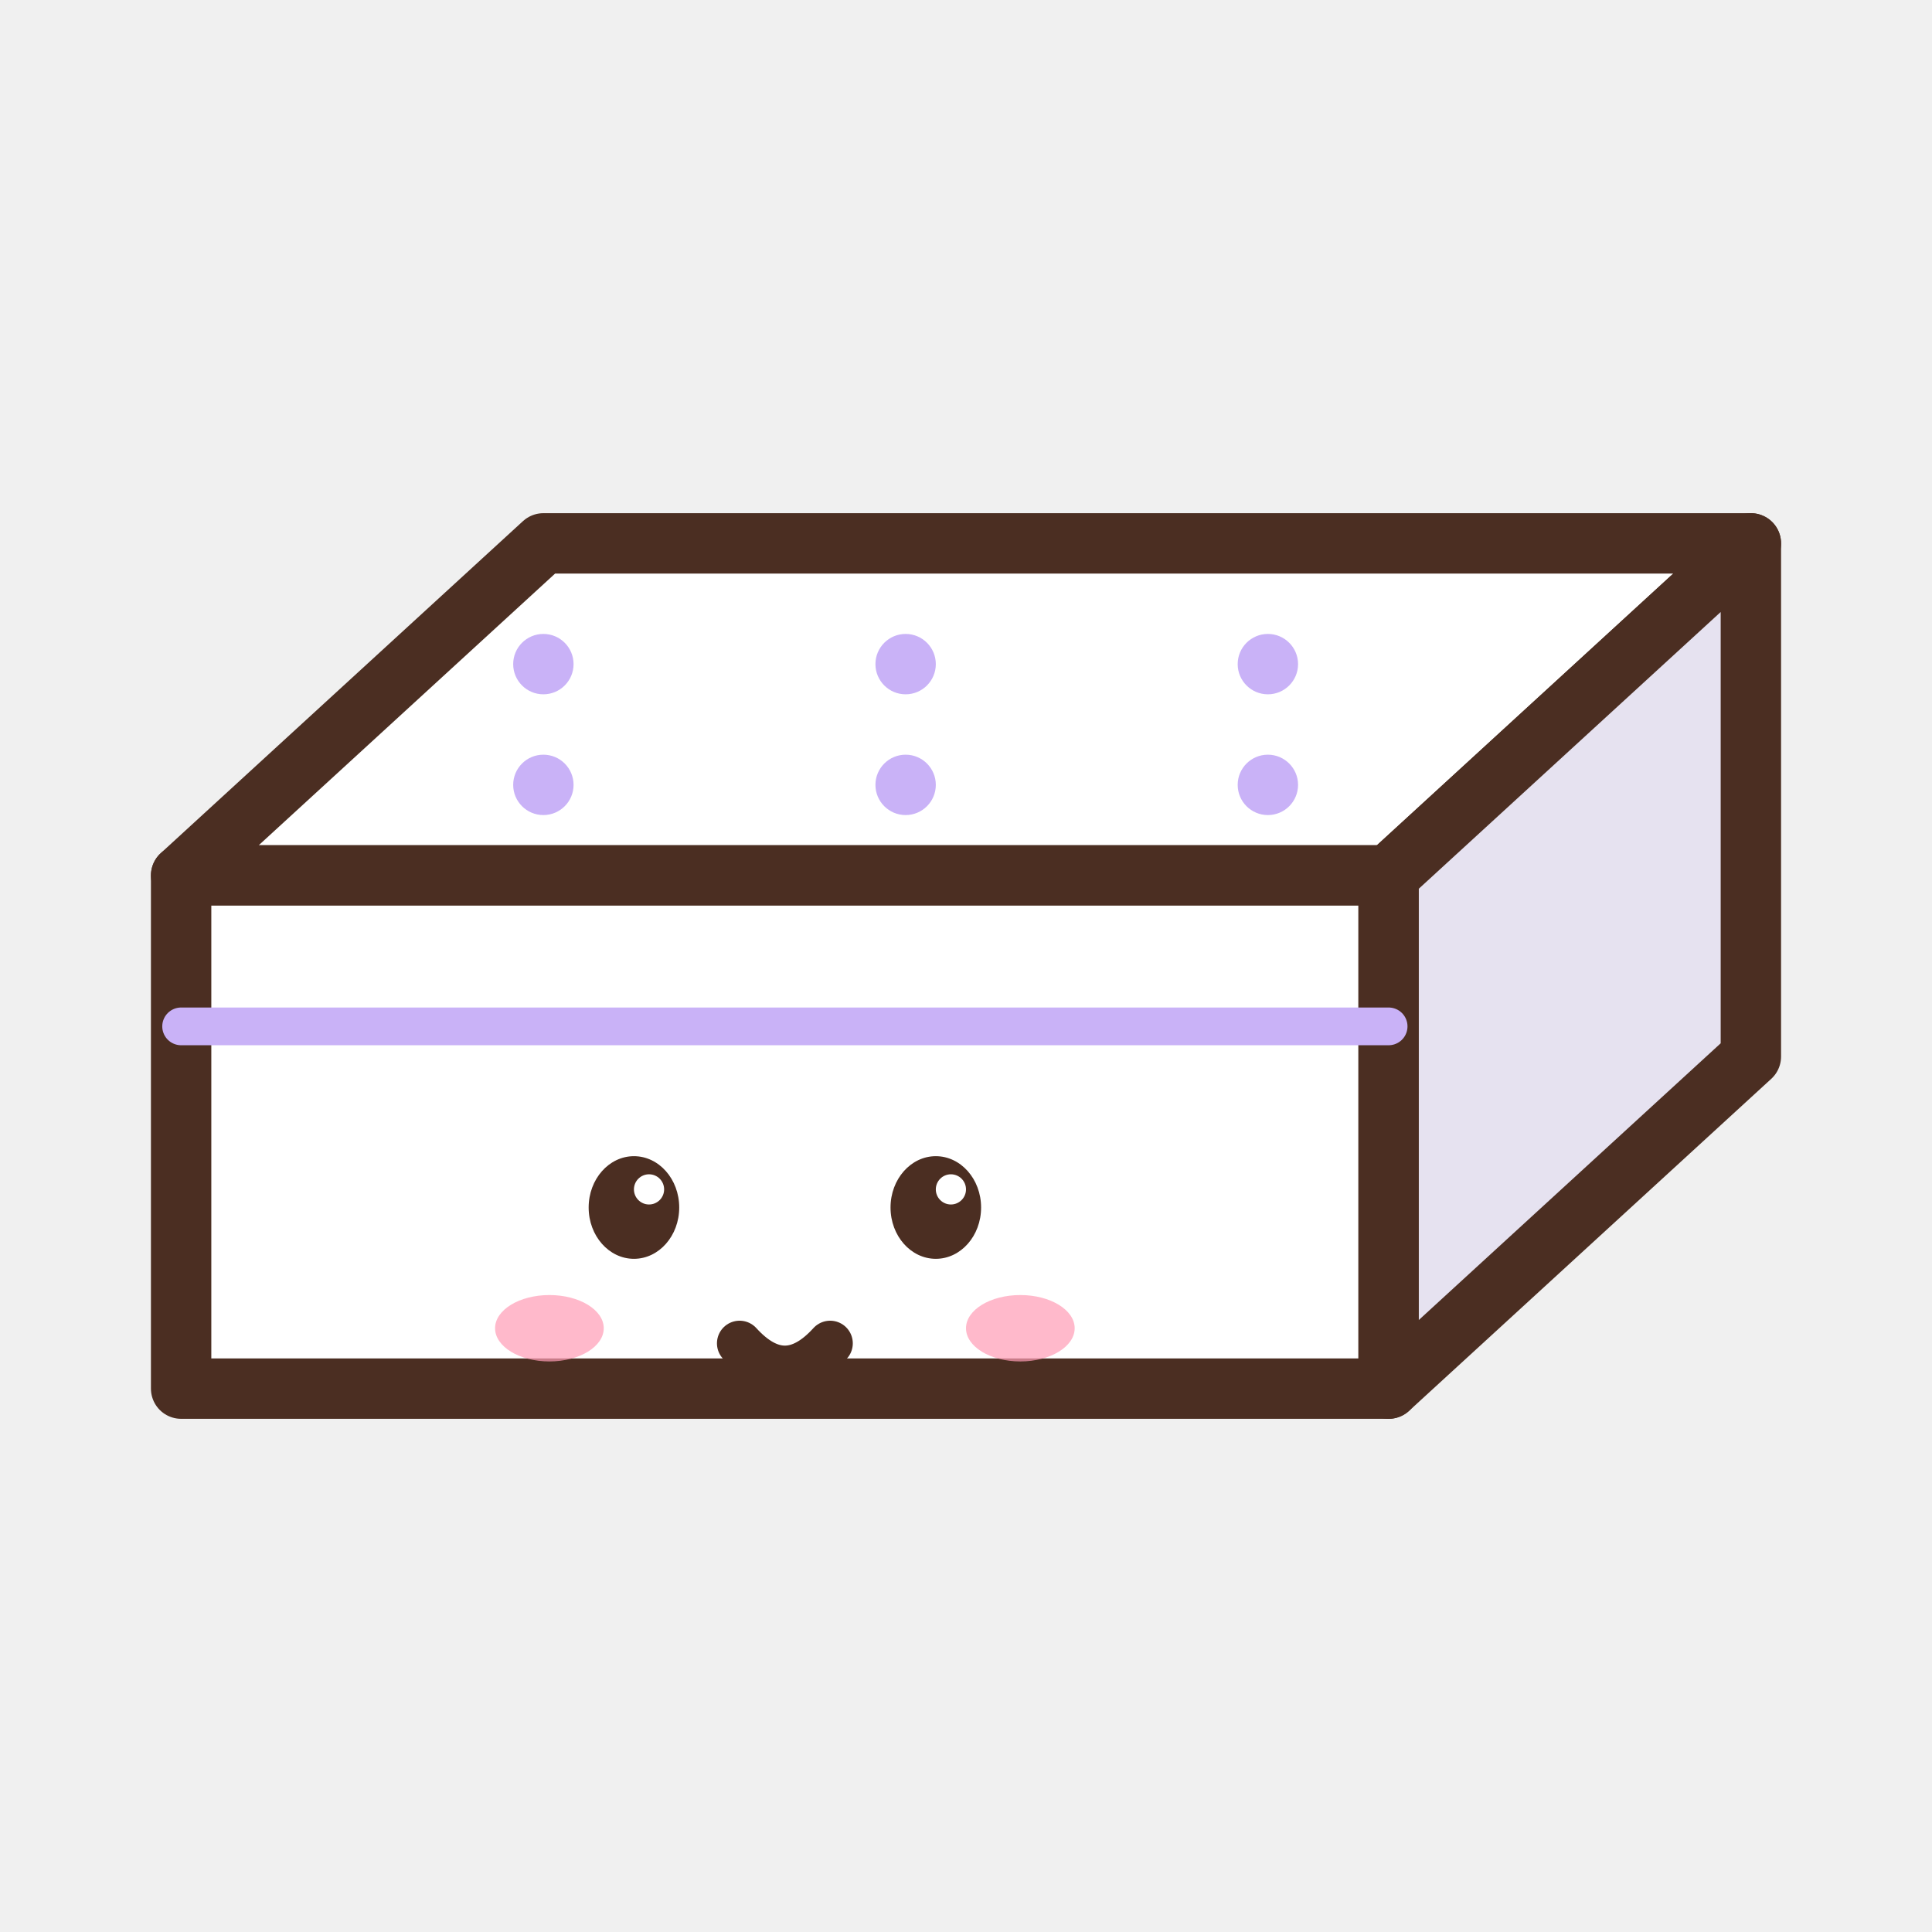
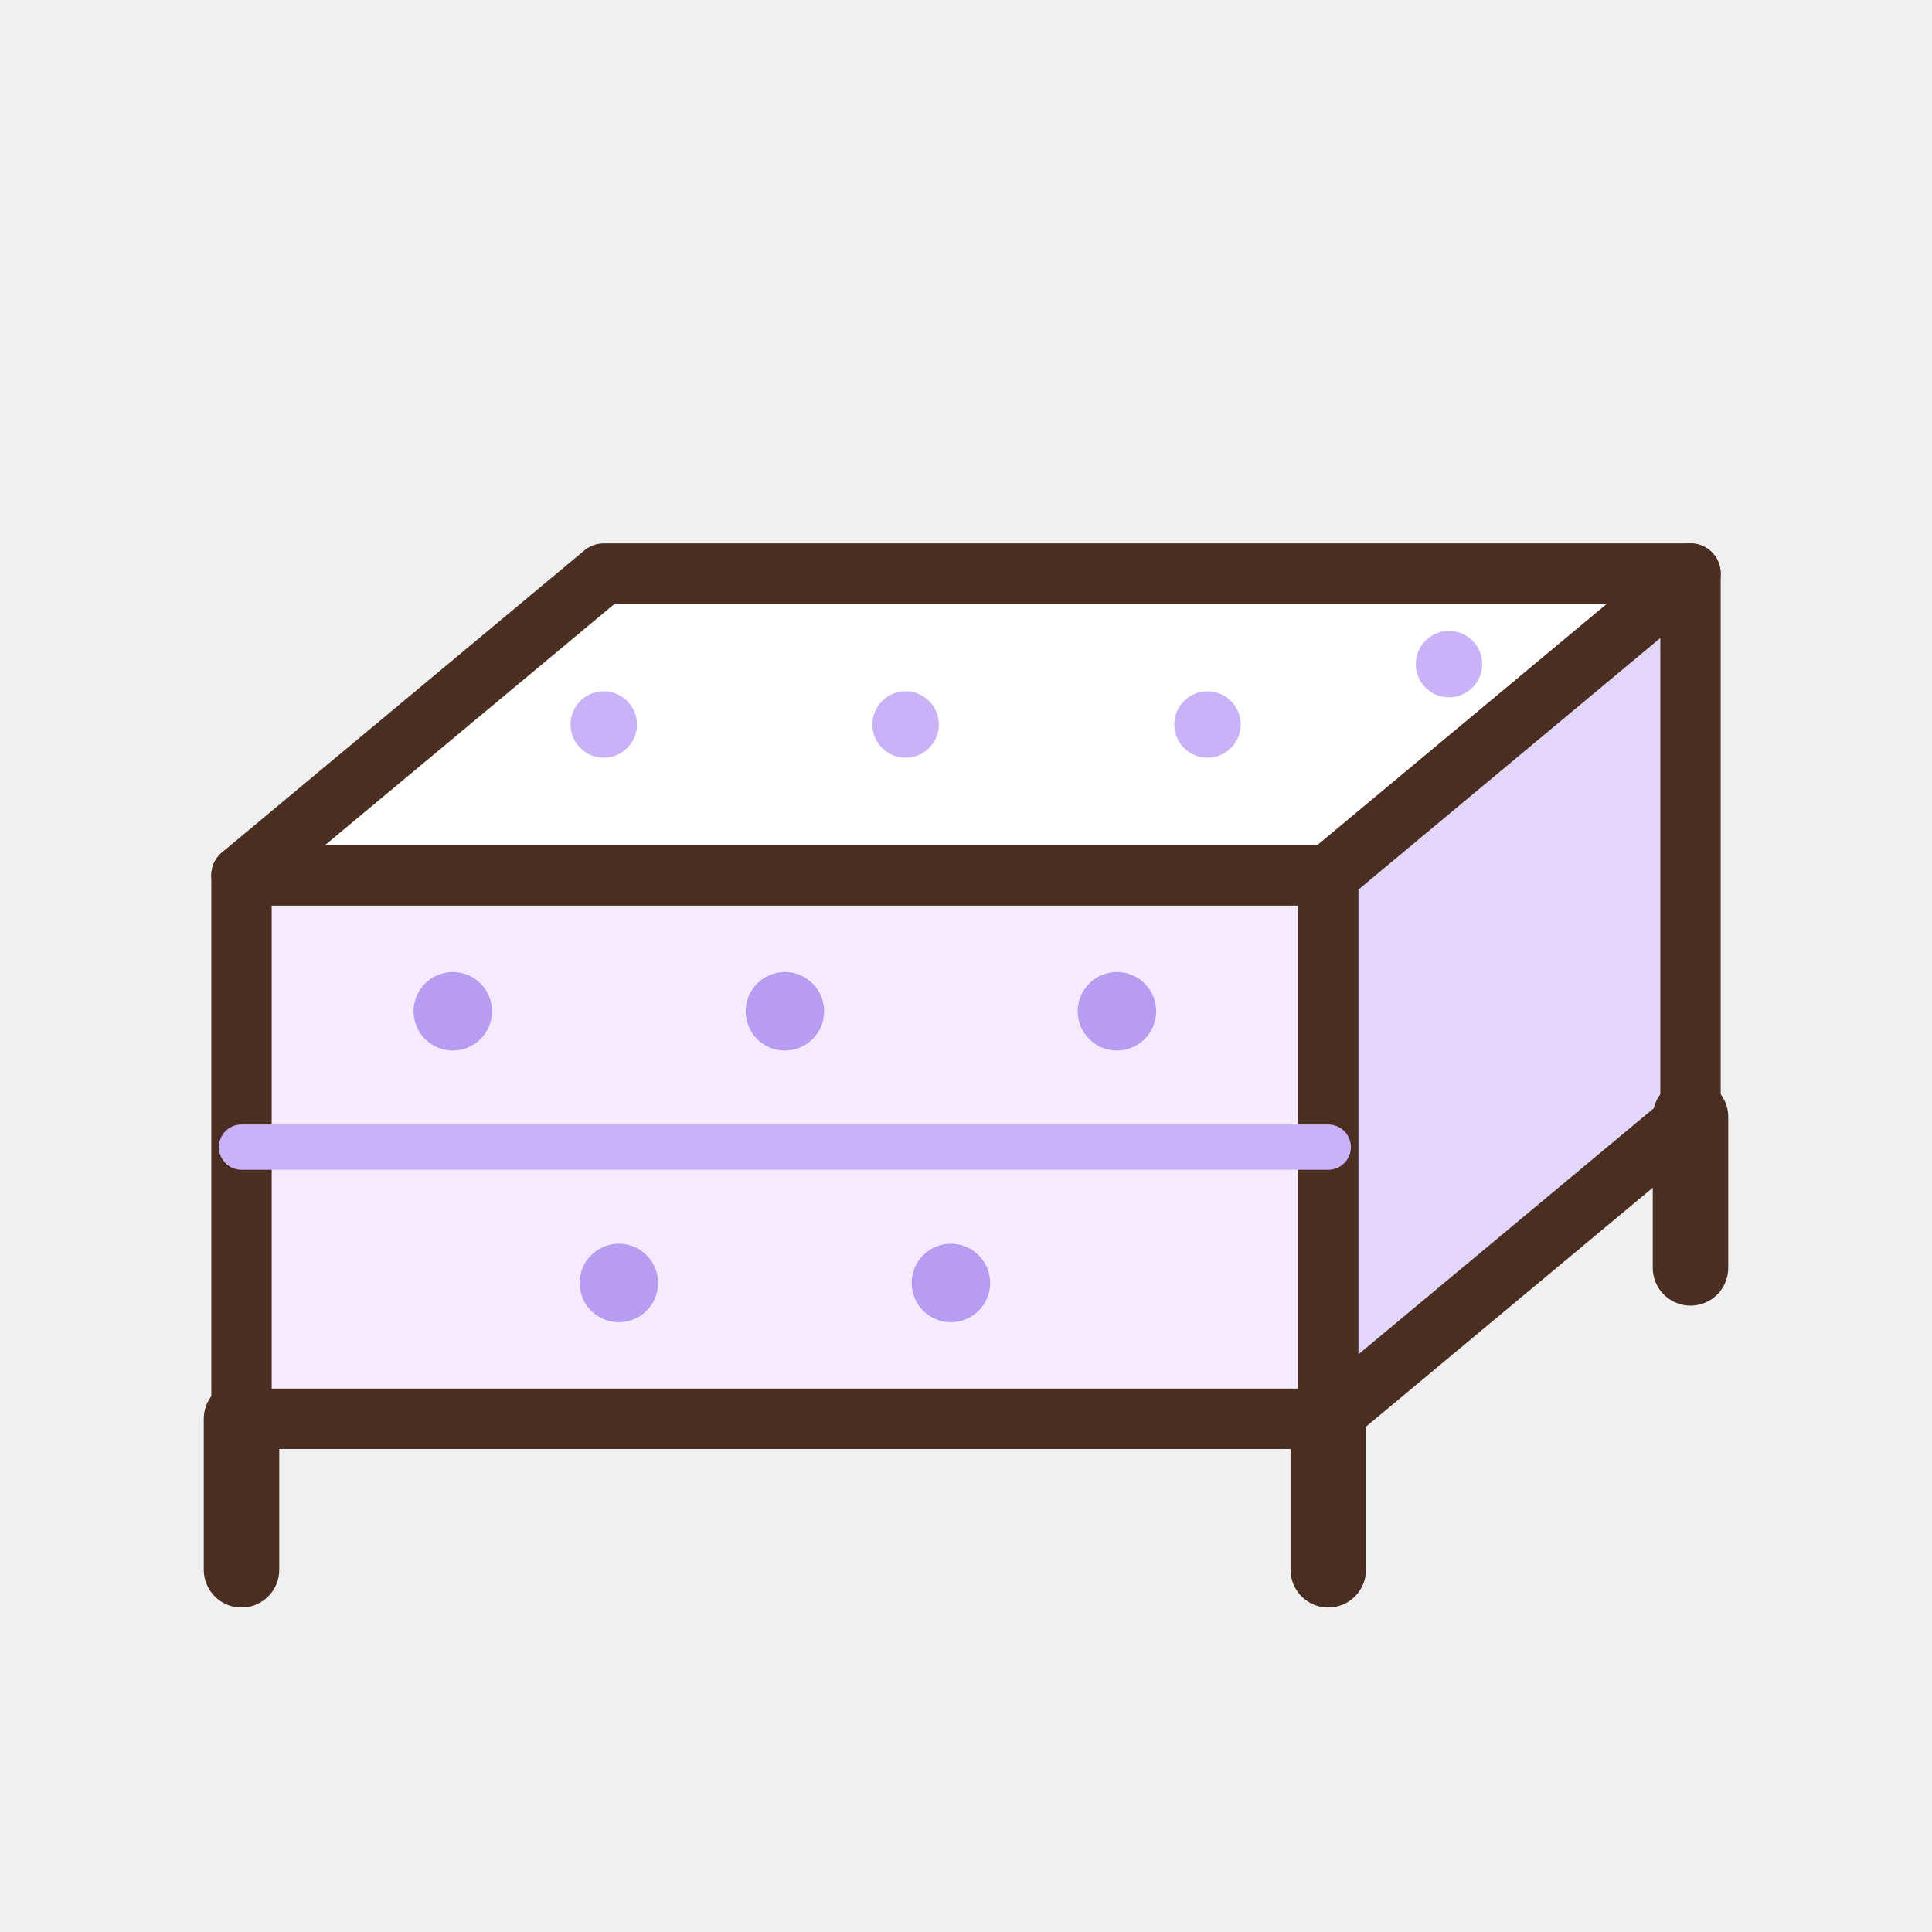
<svg xmlns="http://www.w3.org/2000/svg" viewBox="0 0 128 128">
  <g stroke="#4b2e22" stroke-width="4" stroke-linejoin="round" stroke-linecap="round">
-     <path d="M12 58l24-22h80l-24 22Z" fill="#ffffff" />
-     <path d="M12 58h80v34H12Z" fill="#ffffff" />
-     <path d="M92 58l24-22v34l-24 22Z" fill="#e6e2f0" />
-     <circle cx="36" cy="44" r="2" fill="#c9b2f7" stroke="none" />
-     <circle cx="36" cy="52" r="2" fill="#c9b2f7" stroke="none" />
-     <circle cx="60" cy="44" r="2" fill="#c9b2f7" stroke="none" />
-     <circle cx="60" cy="52" r="2" fill="#c9b2f7" stroke="none" />
-     <circle cx="84" cy="44" r="2" fill="#c9b2f7" stroke="none" />
-     <circle cx="84" cy="52" r="2" fill="#c9b2f7" stroke="none" />
-     <path d="M12 68h80" stroke="#c9b2f7" stroke-width="2.5" />
-     <g stroke="none">
-       <ellipse cx="42" cy="80" rx="3" ry="3.4" fill="#4b2e22" />
-       <ellipse cx="62" cy="80" rx="3" ry="3.4" fill="#4b2e22" />
-       <circle cx="43.0" cy="78.8" r="1.0" fill="#fff" />
-       <circle cx="63.0" cy="78.8" r="1.0" fill="#fff" />
-       <g fill="#ff9bb5" opacity=".7">
-         <ellipse cx="36.4" cy="88" rx="3.6" ry="2.2" />
-         <ellipse cx="67.6" cy="88" rx="3.6" ry="2.2" />
-       </g>
-     </g>
-     <path d="M49.0 89q3.0 3.3 6 0" fill="none" stroke-width="3" />
+     <path d="M16 58l24-20h72l-24 20Z" fill="#ffffff" />
+     <path d="M16 58h72v36H16Z" fill="#f4ebff" />
+     <path d="M88 58l24-20v36L88 94Z" fill="#e3d6fb" />
+     <path d="M16 76h72" stroke="#c9b2f7" stroke-width="3" />
+     <circle cx="30" cy="67" r="2.6" fill="#b79cf2" stroke="none" />
+     <circle cx="52" cy="67" r="2.6" fill="#b79cf2" stroke="none" />
+     <circle cx="74" cy="67" r="2.6" fill="#b79cf2" stroke="none" />
+     <circle cx="41" cy="85" r="2.6" fill="#b79cf2" stroke="none" />
+     <circle cx="63" cy="85" r="2.6" fill="#b79cf2" stroke="none" />
+     <circle cx="40" cy="48" r="2.2" fill="#c9b2f7" stroke="none" />
+     <circle cx="60" cy="48" r="2.2" fill="#c9b2f7" stroke="none" />
+     <circle cx="80" cy="48" r="2.2" fill="#c9b2f7" stroke="none" />
+     <circle cx="96" cy="44" r="2.2" fill="#c9b2f7" stroke="none" />
+     <path d="M16 94v10M88 94v10M112 74v10" stroke-width="5" />
  </g>
</svg>
